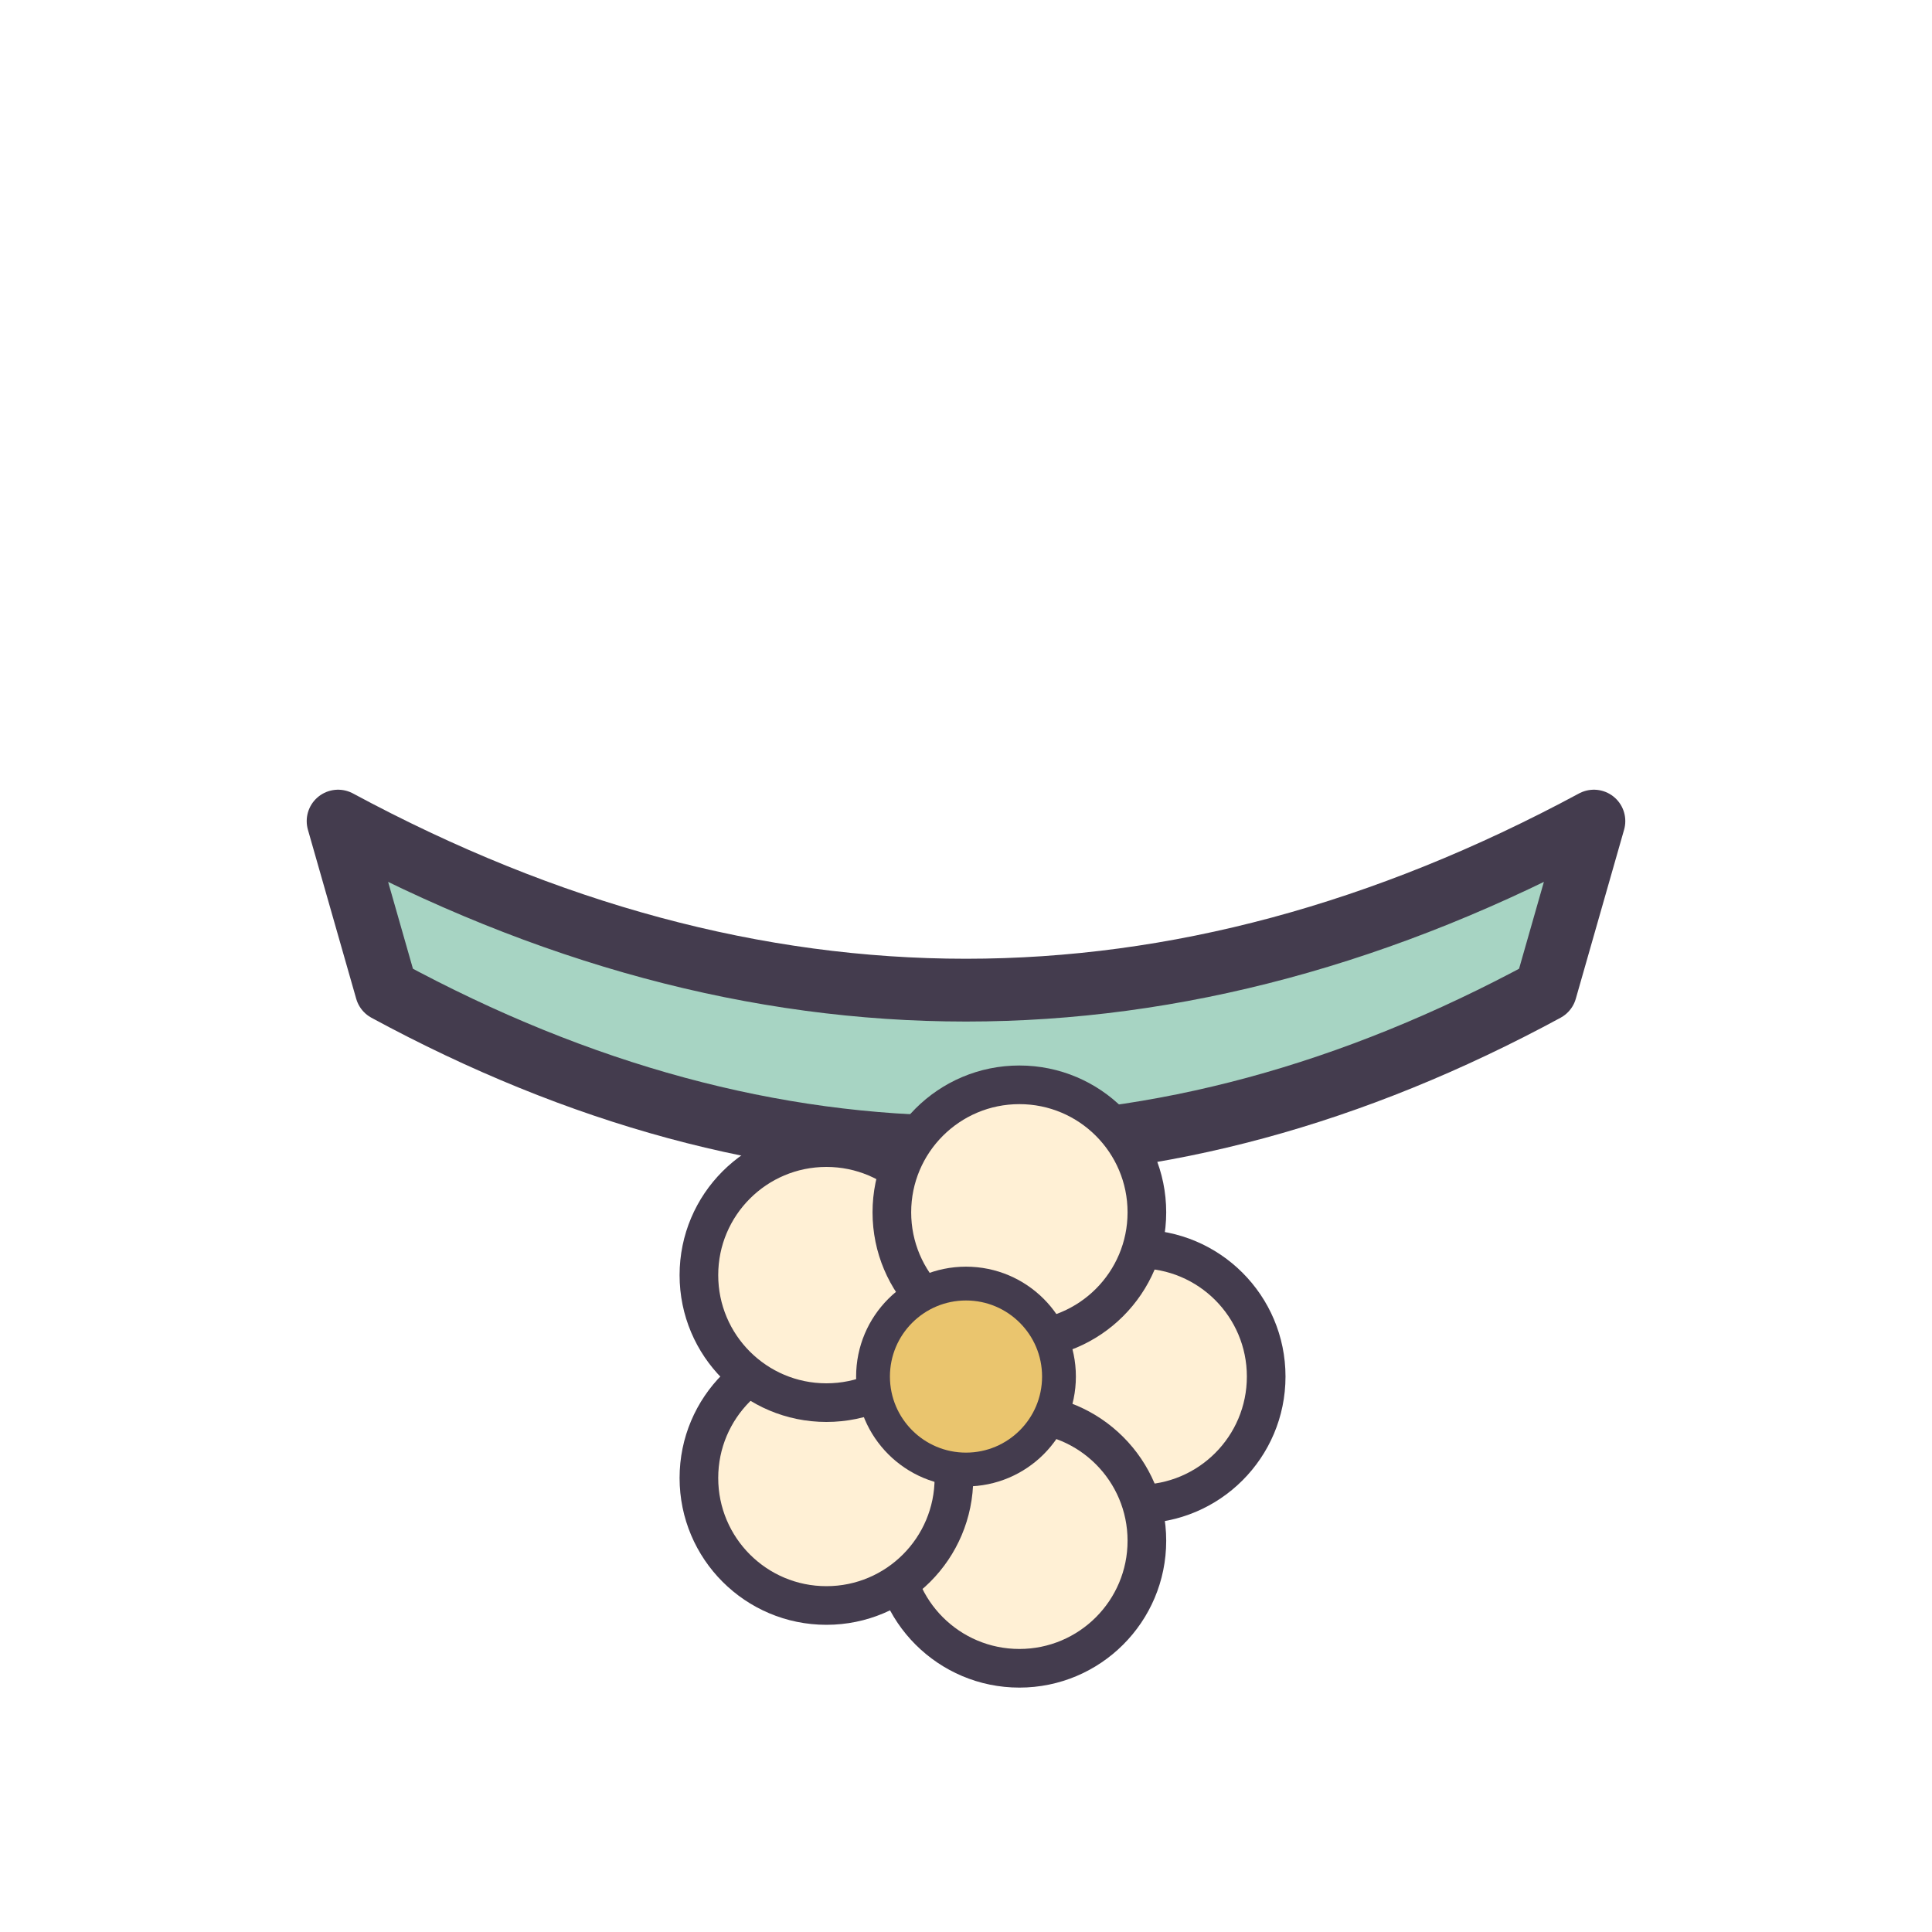
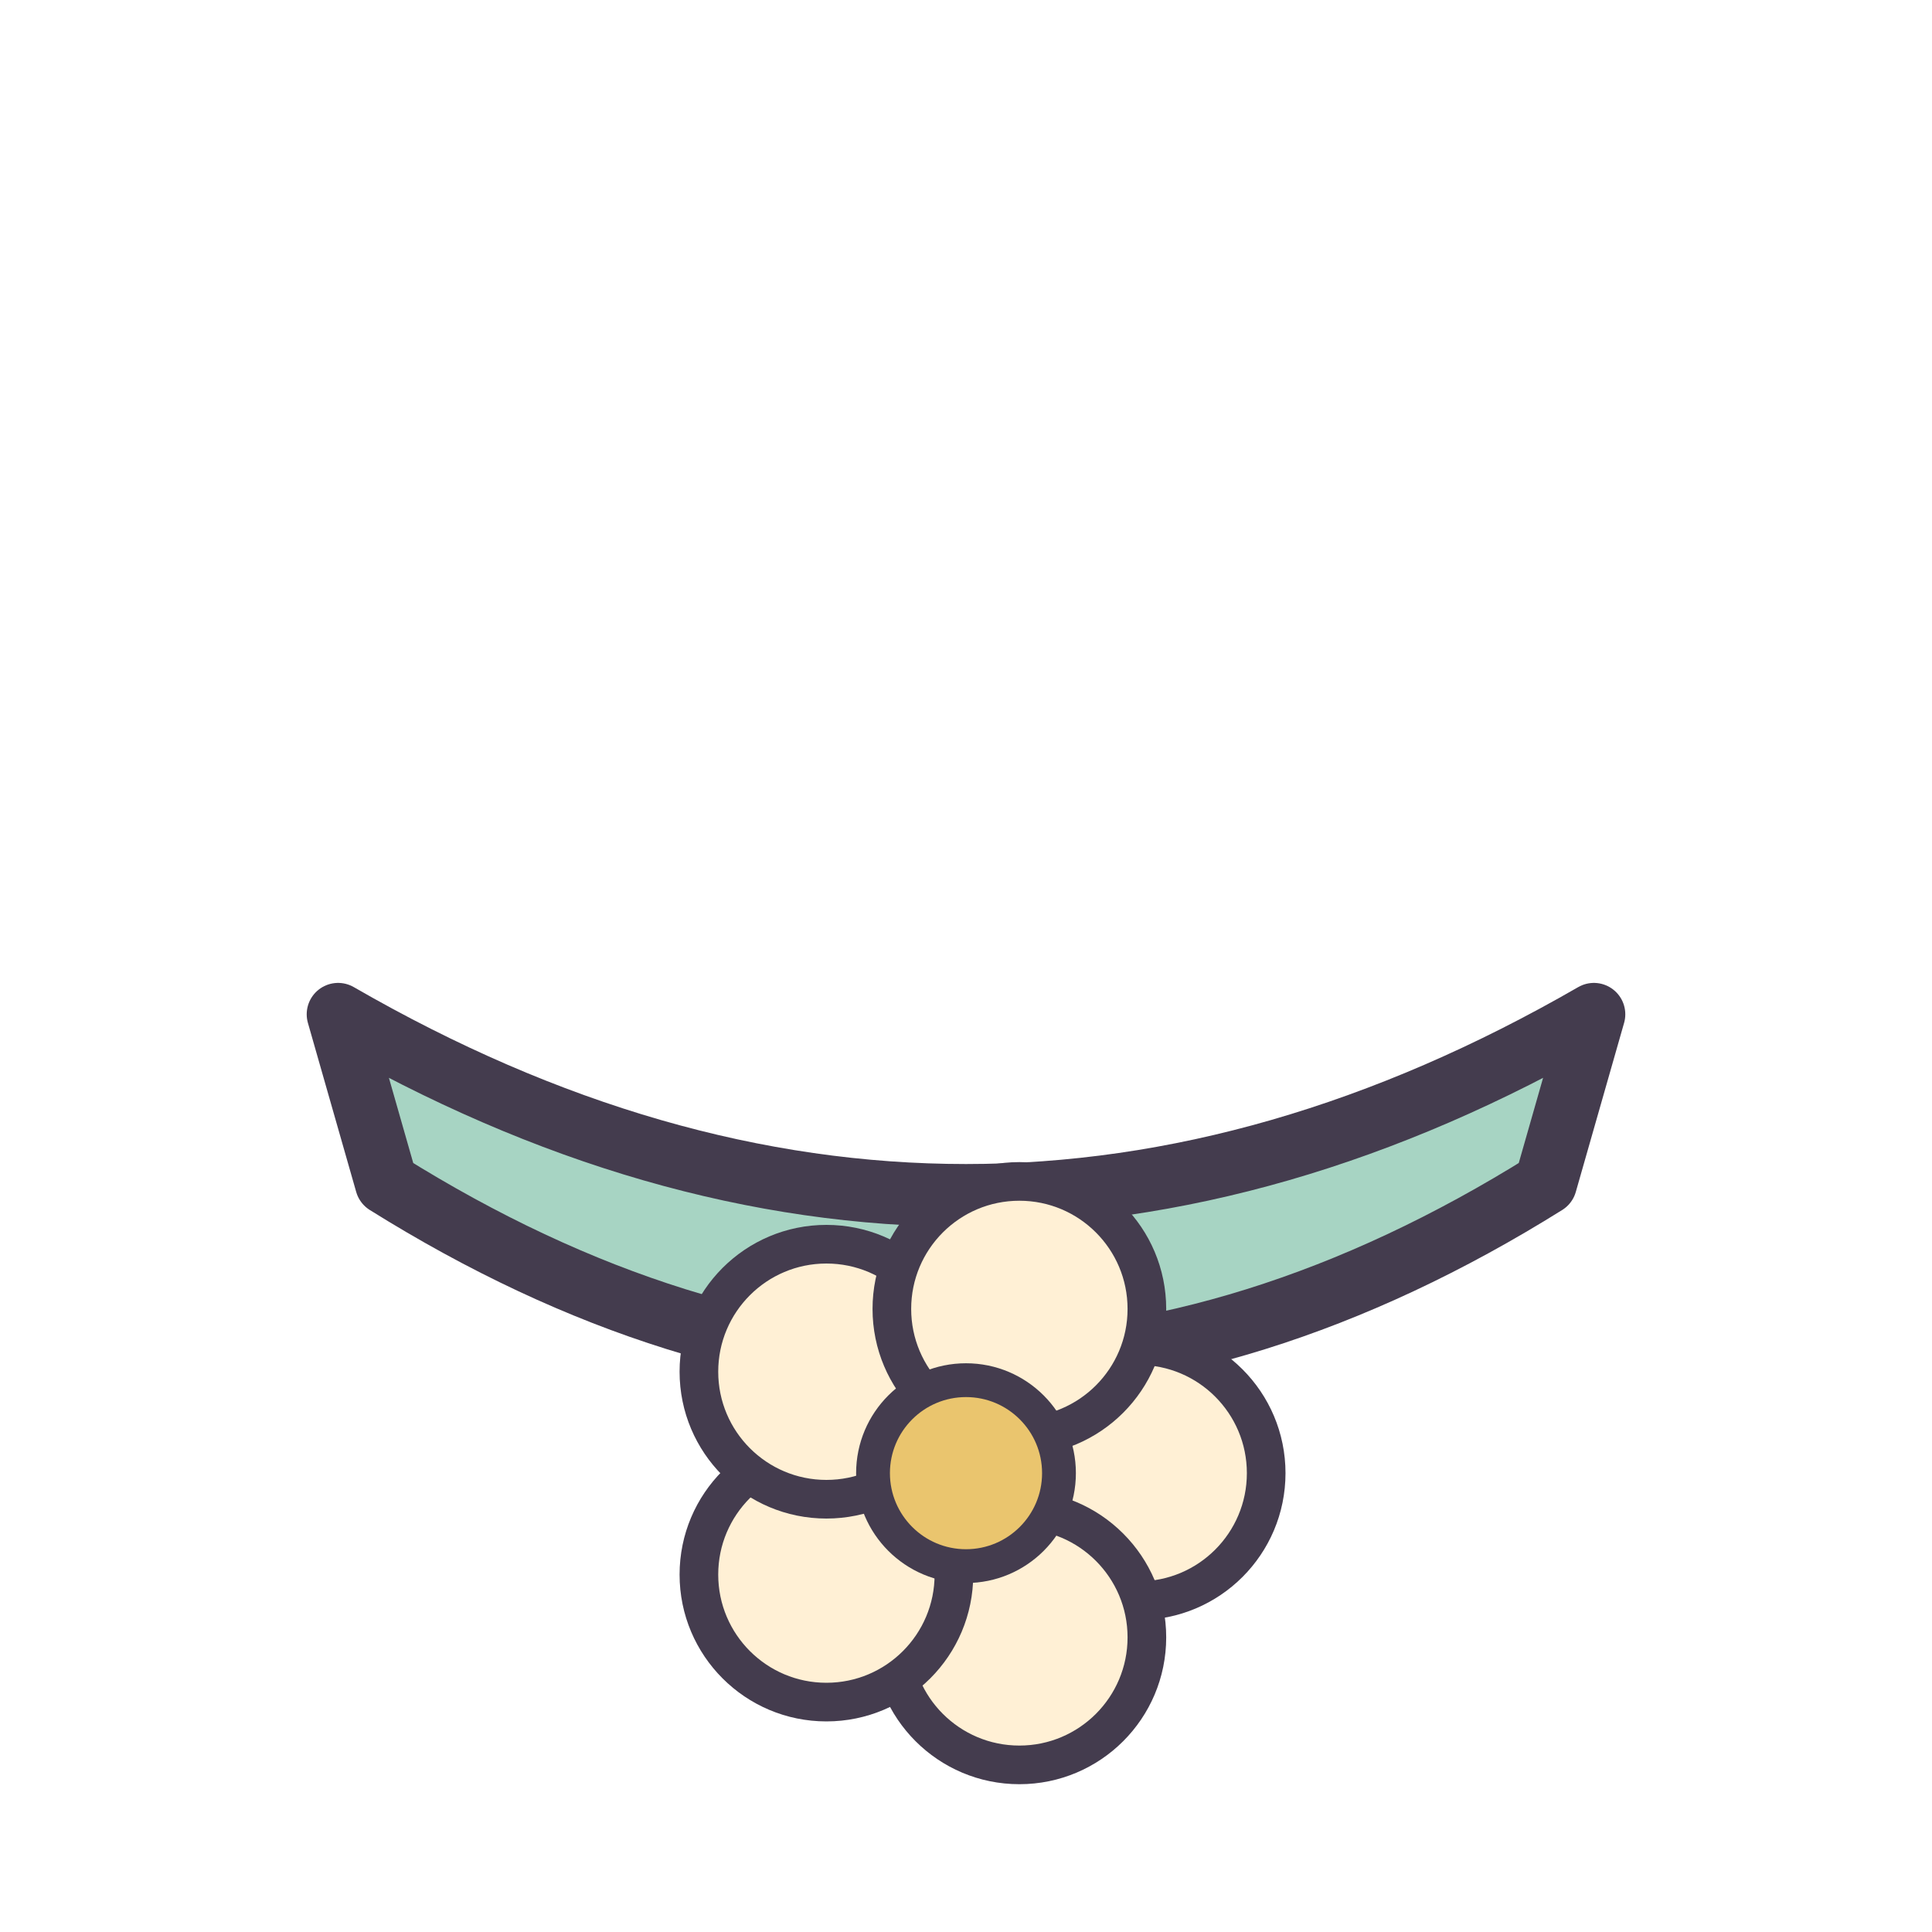
- <svg xmlns="http://www.w3.org/2000/svg" viewBox="0 0 80 80" stroke-linecap="round" stroke-linejoin="round" data-slot="neck" data-anchor="40,40">
+ <svg xmlns="http://www.w3.org/2000/svg" data-slot="neck" data-anchor="40,40" viewBox="0 0 80 80" stroke-linecap="round" stroke-linejoin="round">
  <g id="item">
-     <path d="M 14 34 Q 40 48 66 34 L 64 41 Q 40 54 16 41Z" fill="#A7D4C3" stroke="#443C4E" stroke-width="2.6" />
-     <ellipse cx="47.15" cy="57" rx="5.28" ry="5.28" fill="#FFF0D5" stroke="#443C4E" stroke-width="1.6" />
-     <ellipse cx="42.21" cy="63.8" rx="5.28" ry="5.28" fill="#FFF0D5" stroke="#443C4E" stroke-width="1.6" />
-     <ellipse cx="34.22" cy="61.2" rx="5.28" ry="5.28" fill="#FFF0D5" stroke="#443C4E" stroke-width="1.6" />
-     <ellipse cx="34.22" cy="52.8" rx="5.28" ry="5.28" fill="#FFF0D5" stroke="#443C4E" stroke-width="1.6" />
-     <ellipse cx="42.21" cy="50.2" rx="5.28" ry="5.28" fill="#FFF0D5" stroke="#443C4E" stroke-width="1.6" />
-     <ellipse cx="40" cy="57" rx="3.85" ry="3.85" fill="#EAC56E" stroke="#443C4E" stroke-width="1.4" />
+     <path d="M14 42 Q40 57 66 42 L64 49 Q40 64 16 49Z" fill="#A7D4C3" stroke="#443C4E" stroke-width="2.6" />
+     <ellipse cx="47.15" cy="61" rx="5.28" ry="5.28" fill="#FFF0D5" stroke="#443C4E" stroke-width="1.6" />
+     <ellipse cx="42.21" cy="67.8" rx="5.28" ry="5.28" fill="#FFF0D5" stroke="#443C4E" stroke-width="1.6" />
+     <ellipse cx="34.22" cy="65.2" rx="5.28" ry="5.28" fill="#FFF0D5" stroke="#443C4E" stroke-width="1.6" />
+     <ellipse cx="34.22" cy="56.8" rx="5.28" ry="5.28" fill="#FFF0D5" stroke="#443C4E" stroke-width="1.6" />
+     <ellipse cx="42.21" cy="54.2" rx="5.28" ry="5.28" fill="#FFF0D5" stroke="#443C4E" stroke-width="1.6" />
+     <ellipse cx="40" cy="61" rx="3.85" ry="3.85" fill="#EAC56E" stroke="#443C4E" stroke-width="1.4" />
  </g>
</svg>
